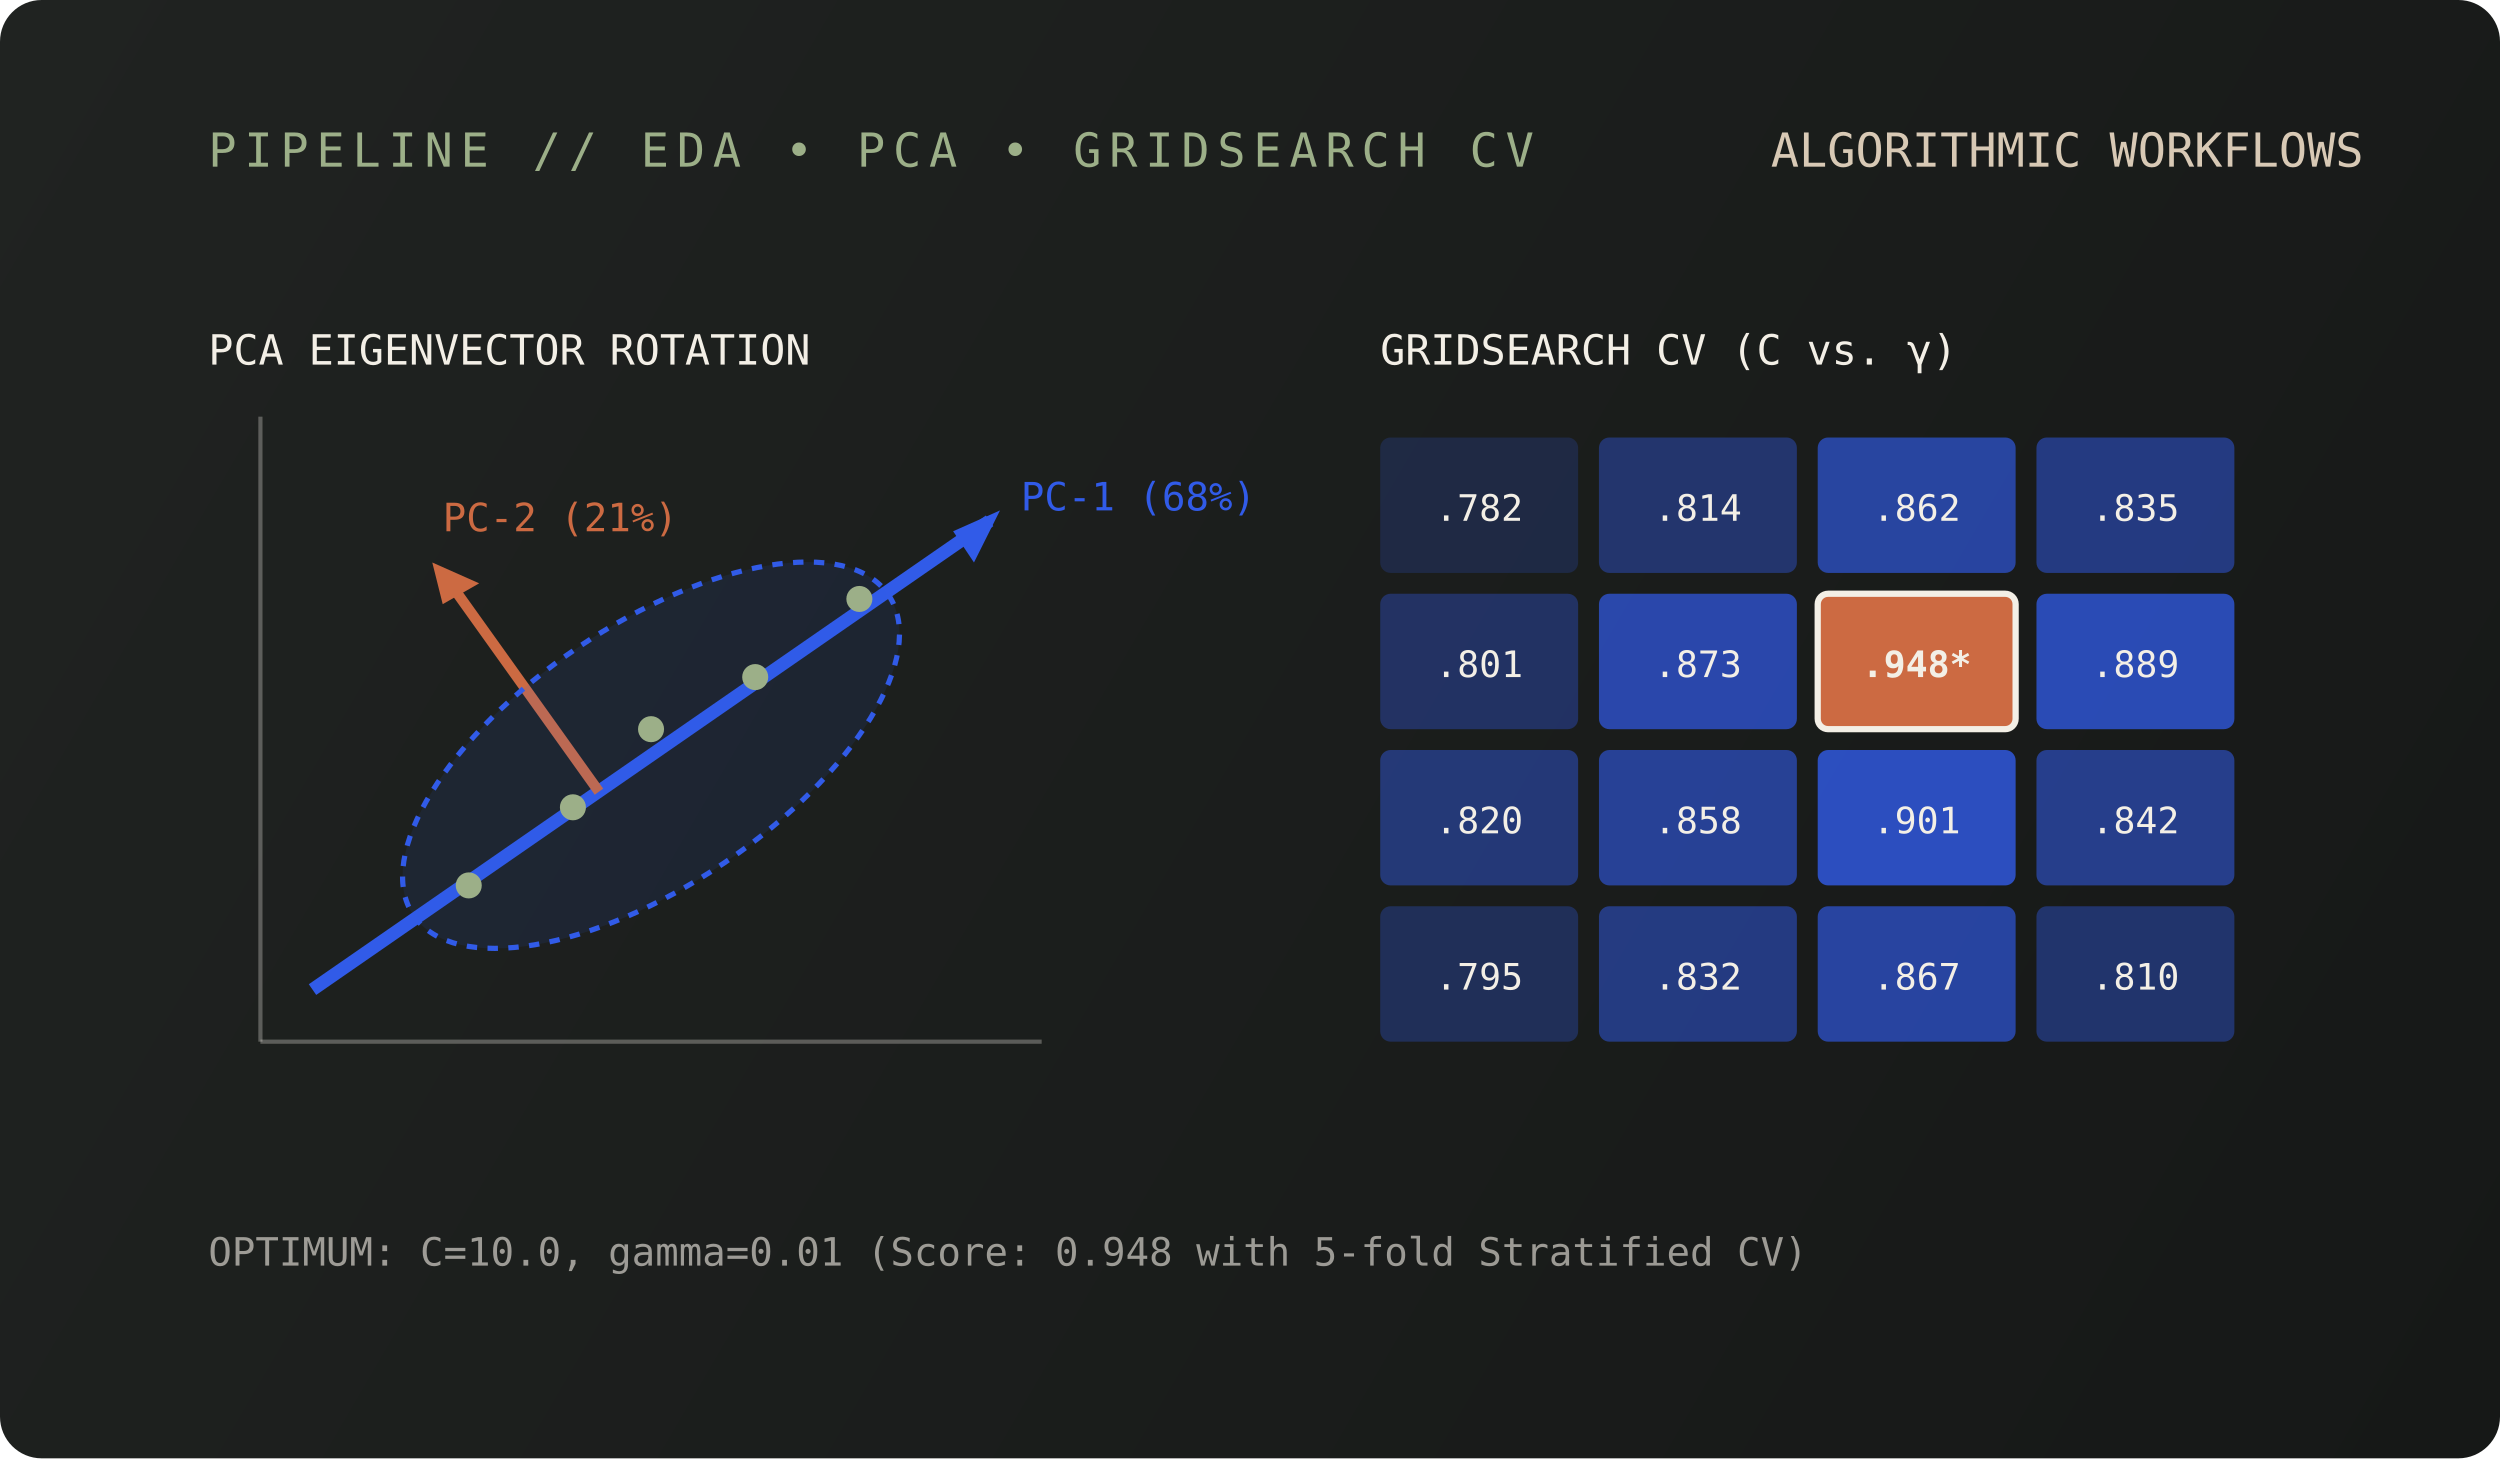
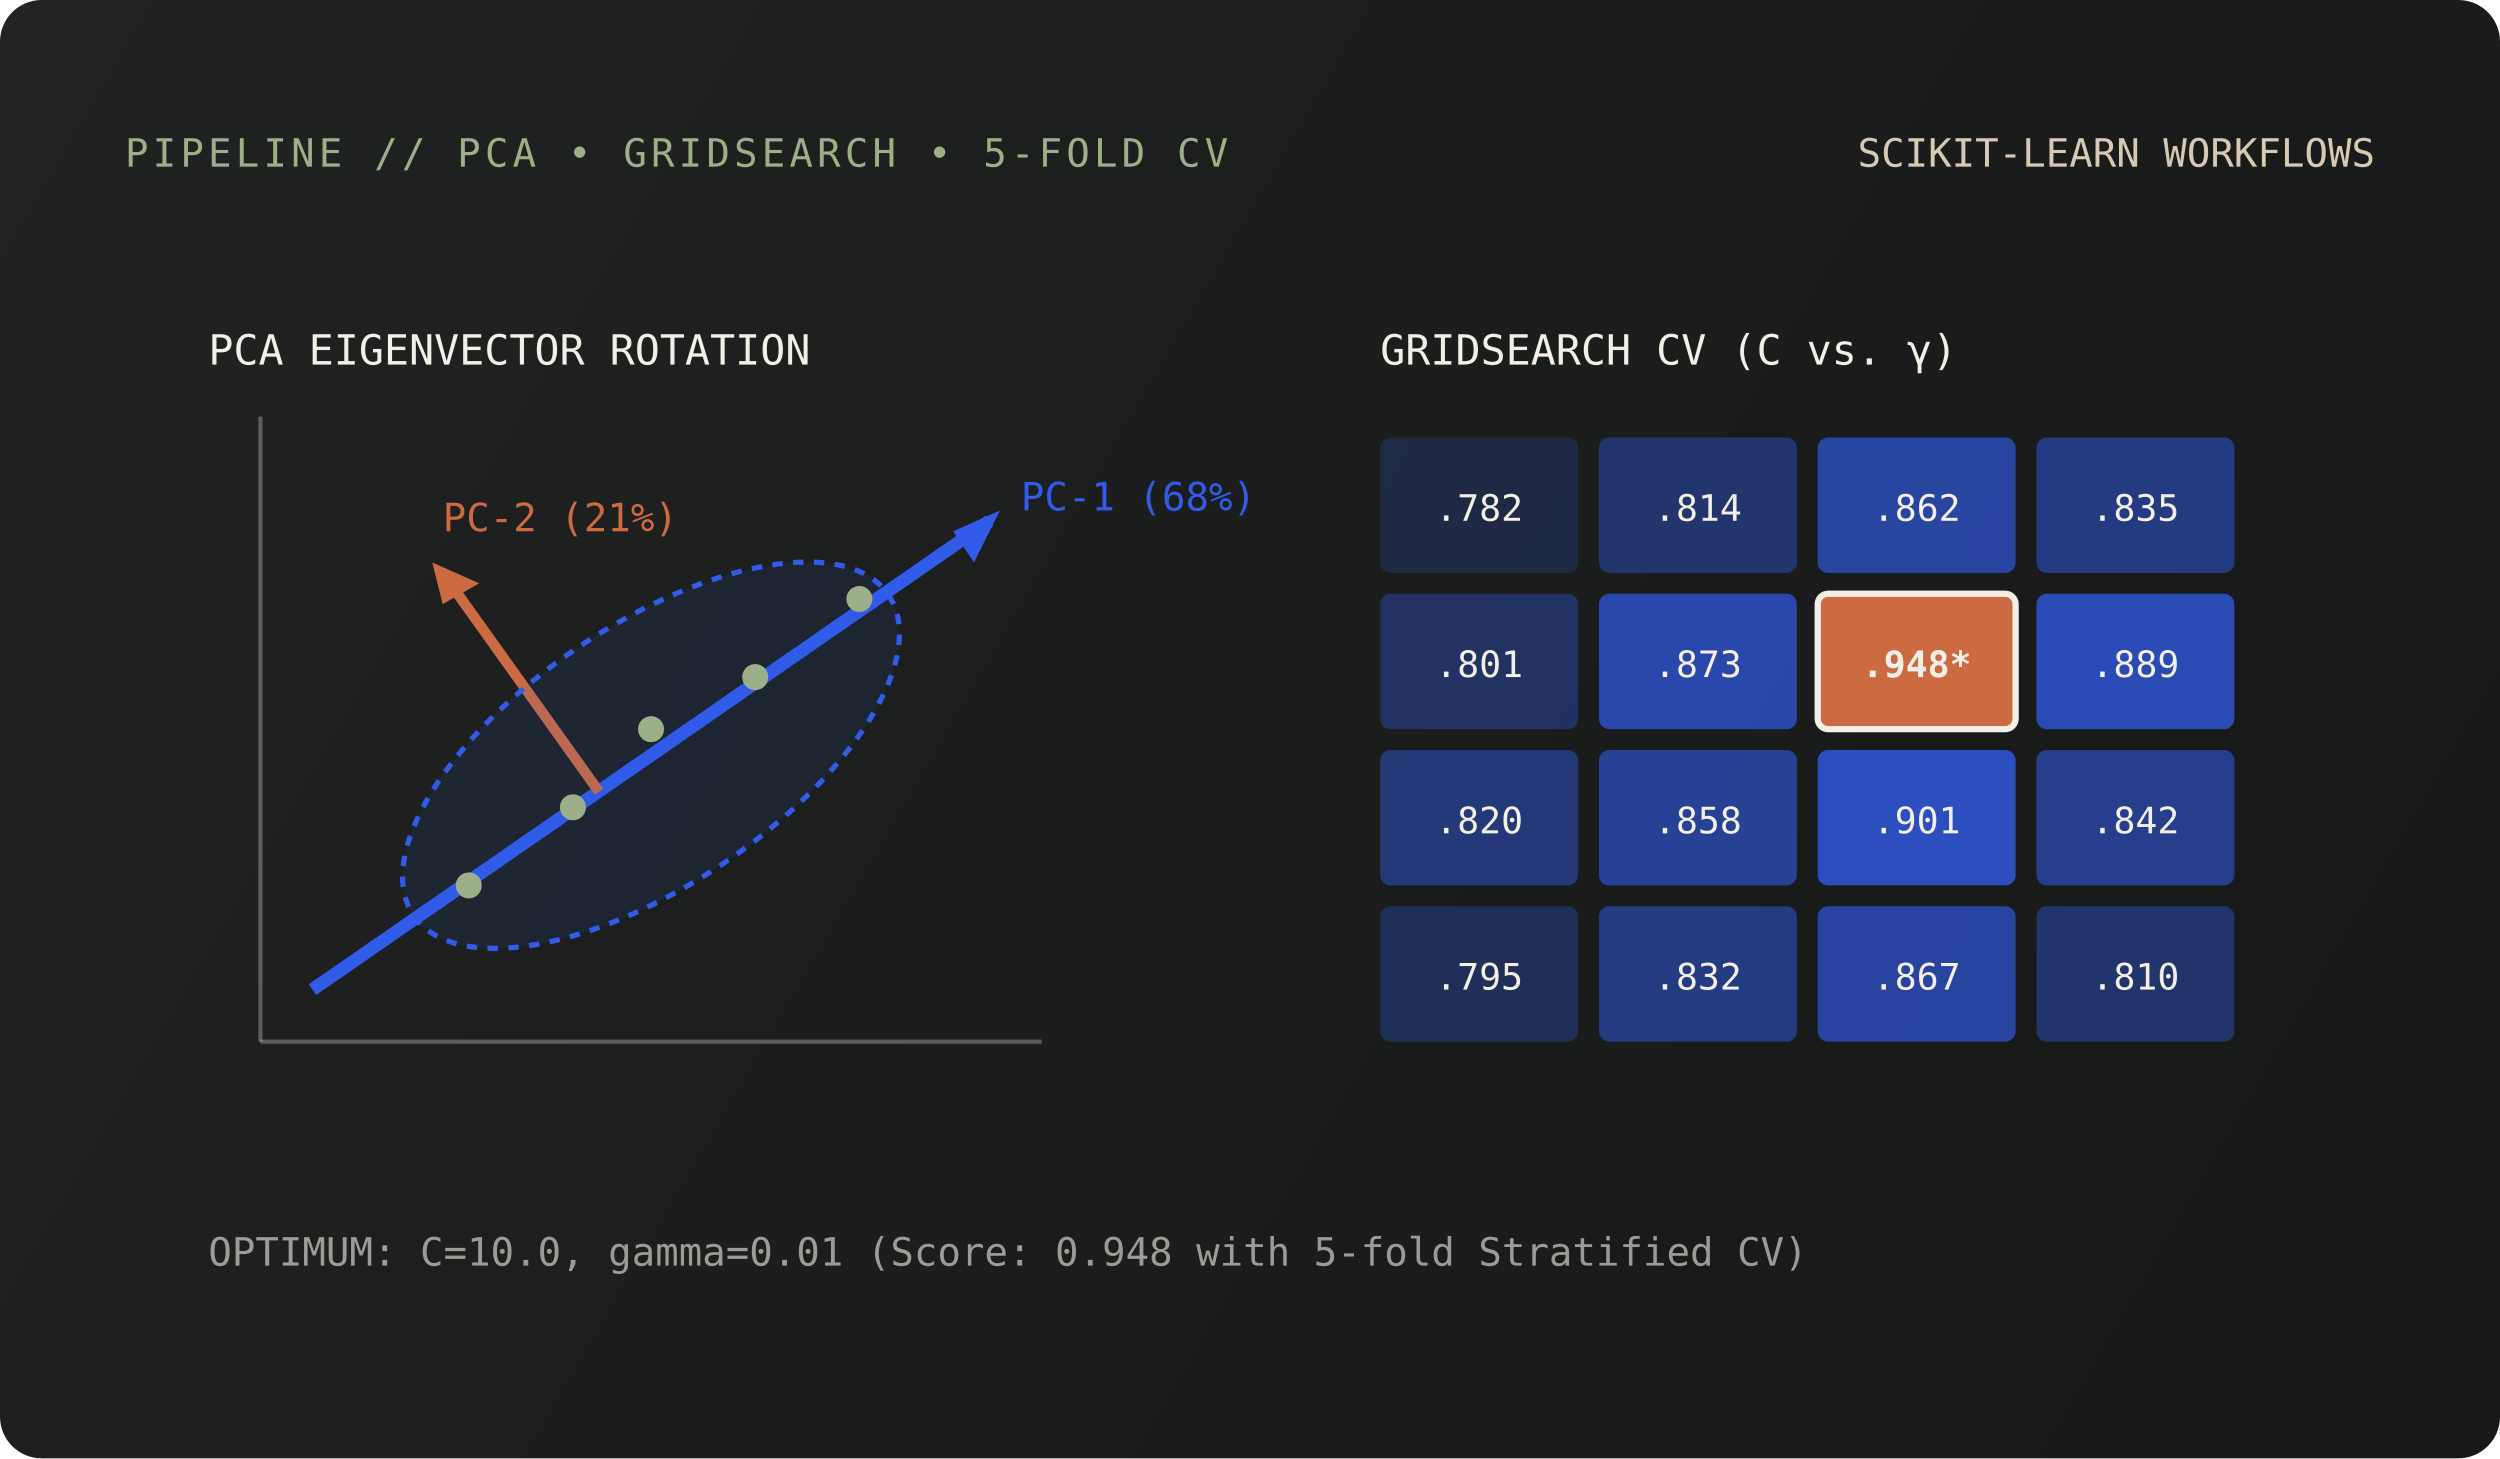
<svg xmlns="http://www.w3.org/2000/svg" viewBox="0 0 480 280" fill="none" class="project-vector-art">
  <defs>
    <linearGradient id="mlw-bg" x1="0" y1="0" x2="480" y2="280" gradientUnits="userSpaceOnUse">
      <stop offset="0%" stop-color="#202321" />
      <stop offset="100%" stop-color="#161817" />
    </linearGradient>
  </defs>
  <rect width="480" height="280" fill="url(#mlw-bg)" rx="8" />
-   <text x="40" y="32" fill="#9CAF88" font-family="'JetBrains Mono', monospace" font-size="9" letter-spacing="1.5">PIPELINE // EDA • PCA • GRIDSEARCH CV</text>
-   <text x="340" y="32" fill="#D8C9B5" font-family="'JetBrains Mono', monospace" font-size="9">ALGORITHMIC WORKFLOWS</text>
+   <text x="24" y="32" fill="#9CAF88" font-family="'JetBrains Mono', monospace" font-size="7.5" letter-spacing="0.8">PIPELINE // PCA • GRIDSEARCH • 5-FOLD CV</text>
+   <text x="456" y="32" fill="#D8C9B5" font-family="'JetBrains Mono', monospace" font-size="7.5" text-anchor="end">SCIKIT-LEARN WORKFLOWS</text>
  <g transform="translate(40, 60)">
    <text x="0" y="10" fill="#F3EFE6" font-family="'JetBrains Mono', monospace" font-size="8">PCA EIGENVECTOR ROTATION</text>
    <line x1="10" y1="140" x2="160" y2="140" stroke="#F3EFE6" stroke-width="0.8" opacity="0.3" />
    <line x1="10" y1="140" x2="10" y2="20" stroke="#F3EFE6" stroke-width="0.8" opacity="0.3" />
    <line x1="20" y1="130" x2="150" y2="40" stroke="#315BE8" stroke-width="2.5" />
    <polygon points="152,38 143,42 147,48" fill="#315BE8" />
    <text x="156" y="38" fill="#315BE8" font-family="'JetBrains Mono', monospace" font-size="7.5">PC-1 (68%)</text>
    <line x1="75" y1="92" x2="45" y2="50" stroke="#CC6A42" stroke-width="2" />
    <polygon points="43,48 45,56 52,52" fill="#CC6A42" />
    <text x="45" y="42" fill="#CC6A42" font-family="'JetBrains Mono', monospace" font-size="7.5">PC-2 (21%)</text>
    <ellipse cx="85" cy="85" rx="55" ry="25" transform="rotate(-34 85 85)" fill="#315BE8" fill-opacity="0.1" stroke="#315BE8" stroke-width="1" stroke-dasharray="2 2" />
    <circle cx="50" cy="110" r="2.5" fill="#9CAF88" />
    <circle cx="70" cy="95" r="2.5" fill="#9CAF88" />
    <circle cx="85" cy="80" r="2.5" fill="#9CAF88" />
    <circle cx="105" cy="70" r="2.5" fill="#9CAF88" />
    <circle cx="125" cy="55" r="2.5" fill="#9CAF88" />
  </g>
  <g transform="translate(265, 60)">
    <text x="0" y="10" fill="#F3EFE6" font-family="'JetBrains Mono', monospace" font-size="8">GRIDSEARCH CV (C vs. γ)</text>
    <g transform="translate(0, 24)">
      <rect x="0" y="0" width="38" height="26" rx="2" fill="#315BE8" fill-opacity="0.2" />
      <text x="19" y="16" fill="#F3EFE6" font-family="'JetBrains Mono', monospace" font-size="7" text-anchor="middle">.782</text>
      <rect x="42" y="0" width="38" height="26" rx="2" fill="#315BE8" fill-opacity="0.4" />
      <text x="61" y="16" fill="#F3EFE6" font-family="'JetBrains Mono', monospace" font-size="7" text-anchor="middle">.814</text>
      <rect x="84" y="0" width="38" height="26" rx="2" fill="#315BE8" fill-opacity="0.65" />
      <text x="103" y="16" fill="#F3EFE6" font-family="'JetBrains Mono', monospace" font-size="7" text-anchor="middle">.862</text>
      <rect x="126" y="0" width="38" height="26" rx="2" fill="#315BE8" fill-opacity="0.5" />
      <text x="145" y="16" fill="#F3EFE6" font-family="'JetBrains Mono', monospace" font-size="7" text-anchor="middle">.835</text>
      <rect x="0" y="30" width="38" height="26" rx="2" fill="#315BE8" fill-opacity="0.35" />
      <text x="19" y="46" fill="#F3EFE6" font-family="'JetBrains Mono', monospace" font-size="7" text-anchor="middle">.801</text>
      <rect x="42" y="30" width="38" height="26" rx="2" fill="#315BE8" fill-opacity="0.7" />
      <text x="61" y="46" fill="#F3EFE6" font-family="'JetBrains Mono', monospace" font-size="7" text-anchor="middle">.873</text>
      <rect x="84" y="30" width="38" height="26" rx="2" fill="#CC6A42" stroke="#F3EFE6" stroke-width="1.2" />
      <text x="103" y="46" fill="#F3EFE6" font-family="'JetBrains Mono', monospace" font-size="7" font-weight="700" text-anchor="middle">.948*</text>
      <rect x="126" y="30" width="38" height="26" rx="2" fill="#315BE8" fill-opacity="0.75" />
      <text x="145" y="46" fill="#F3EFE6" font-family="'JetBrains Mono', monospace" font-size="7" text-anchor="middle">.889</text>
      <rect x="0" y="60" width="38" height="26" rx="2" fill="#315BE8" fill-opacity="0.45" />
      <text x="19" y="76" fill="#F3EFE6" font-family="'JetBrains Mono', monospace" font-size="7" text-anchor="middle">.820</text>
      <rect x="42" y="60" width="38" height="26" rx="2" fill="#315BE8" fill-opacity="0.6" />
      <text x="61" y="76" fill="#F3EFE6" font-family="'JetBrains Mono', monospace" font-size="7" text-anchor="middle">.858</text>
      <rect x="84" y="60" width="38" height="26" rx="2" fill="#315BE8" fill-opacity="0.8" />
      <text x="103" y="76" fill="#F3EFE6" font-family="'JetBrains Mono', monospace" font-size="7" text-anchor="middle">.901</text>
      <rect x="126" y="60" width="38" height="26" rx="2" fill="#315BE8" fill-opacity="0.55" />
      <text x="145" y="76" fill="#F3EFE6" font-family="'JetBrains Mono', monospace" font-size="7" text-anchor="middle">.842</text>
      <rect x="0" y="90" width="38" height="26" rx="2" fill="#315BE8" fill-opacity="0.3" />
      <text x="19" y="106" fill="#F3EFE6" font-family="'JetBrains Mono', monospace" font-size="7" text-anchor="middle">.795</text>
      <rect x="42" y="90" width="38" height="26" rx="2" fill="#315BE8" fill-opacity="0.5" />
      <text x="61" y="106" fill="#F3EFE6" font-family="'JetBrains Mono', monospace" font-size="7" text-anchor="middle">.832</text>
      <rect x="84" y="90" width="38" height="26" rx="2" fill="#315BE8" fill-opacity="0.65" />
      <text x="103" y="106" fill="#F3EFE6" font-family="'JetBrains Mono', monospace" font-size="7" text-anchor="middle">.867</text>
      <rect x="126" y="90" width="38" height="26" rx="2" fill="#315BE8" fill-opacity="0.4" />
      <text x="145" y="106" fill="#F3EFE6" font-family="'JetBrains Mono', monospace" font-size="7" text-anchor="middle">.810</text>
    </g>
  </g>
  <g transform="translate(40, 235)">
    <text x="0" y="8" fill="#F3EFE6" font-family="'JetBrains Mono', monospace" font-size="7.5" opacity="0.6">OPTIMUM: C=10.0, gamma=0.01 (Score: 0.948 with 5-fold Stratified CV)</text>
  </g>
</svg>
